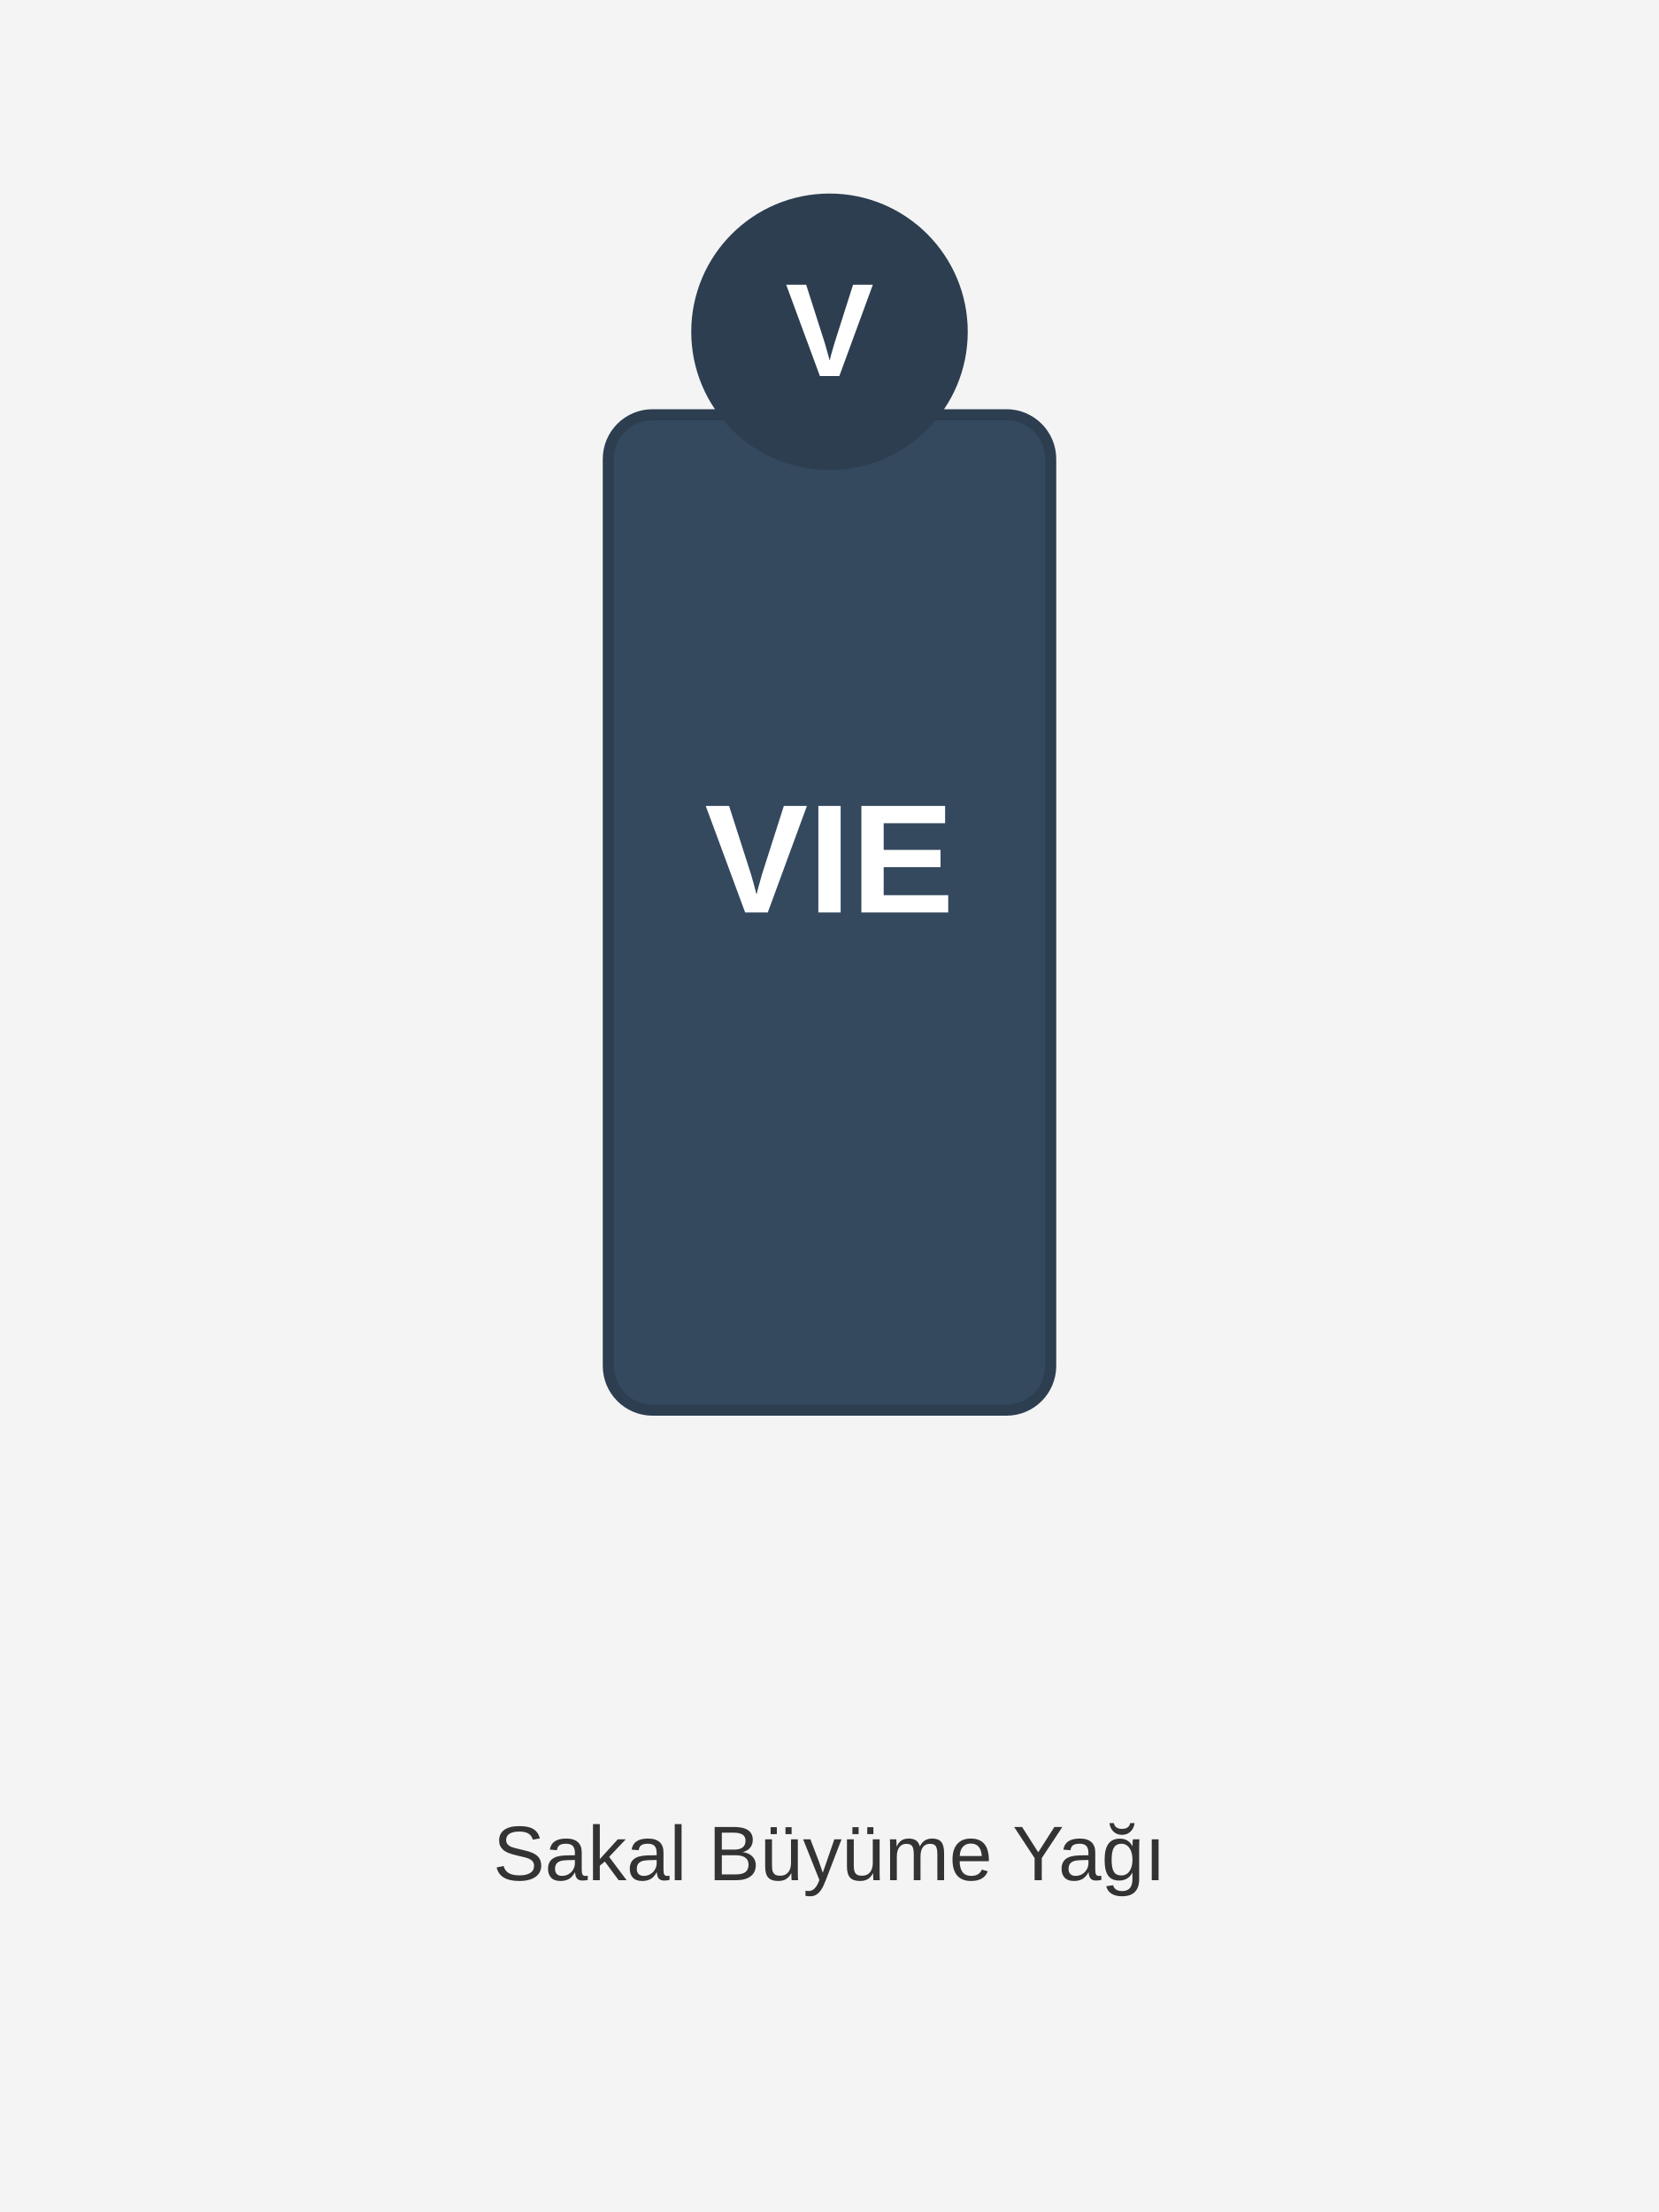
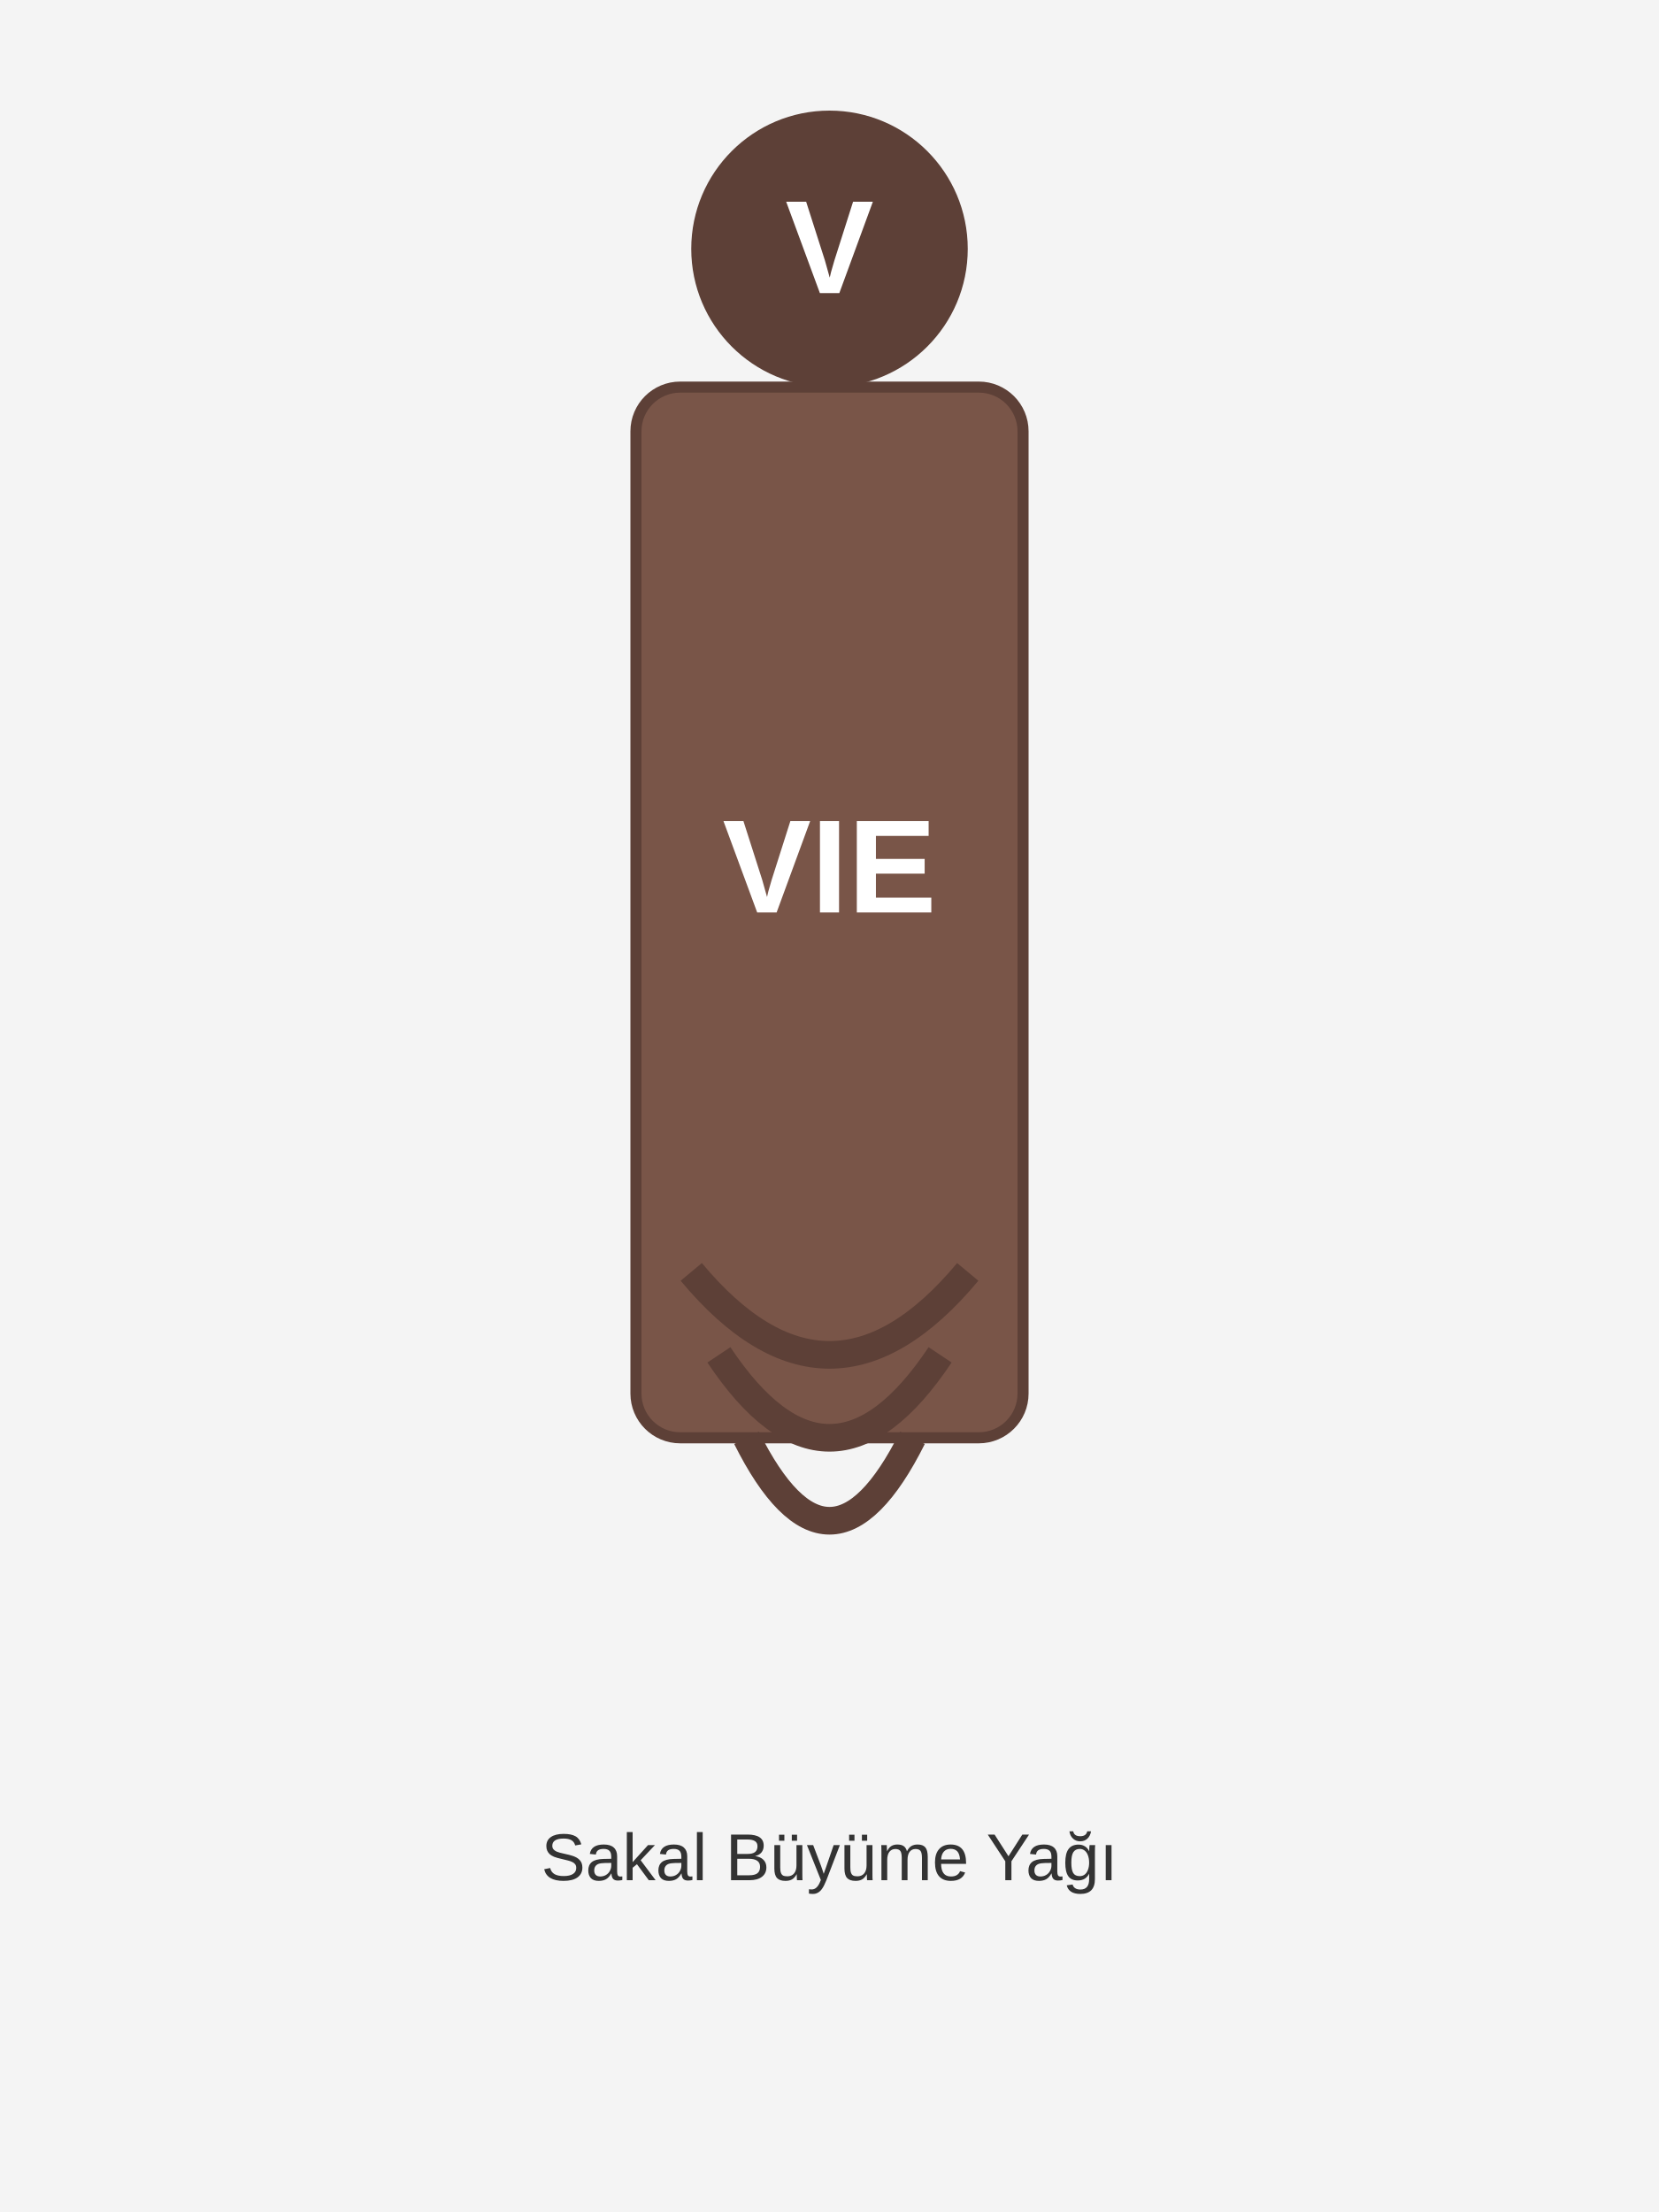
<svg xmlns="http://www.w3.org/2000/svg" width="300" height="400" viewBox="0 0 300 400">
  <rect x="0" y="0" width="300" height="400" fill="#f4f4f4" />
-   <rect x="110" y="75" width="80" height="180" rx="8" ry="8" fill="#34495e" stroke="#2c3e50" stroke-width="2" />
-   <circle cx="150" cy="60" r="25" fill="#2c3e50" />
-   <text x="150" y="68" font-family="Arial" font-size="24" font-weight="bold" fill="white" text-anchor="middle">V</text>
-   <text x="150" y="340" font-family="Arial" font-size="14" fill="#333" text-anchor="middle">Sakal Büyüme Yağı</text>
-   <text x="150" y="165" font-family="Arial" font-size="28" font-weight="bold" fill="white" text-anchor="middle">VIE</text>
+   <rect x="115" y="70" width="70" height="190" rx="8" ry="8" fill="#795548" stroke="#5d4037" stroke-width="2" />
+   <circle cx="150" cy="45" r="25" fill="#5d4037" />
+   <text x="150" y="53" font-family="Arial" font-size="24" font-weight="bold" fill="white" text-anchor="middle">V</text>
+   <text x="150" y="165" font-family="Arial" font-size="24" font-weight="bold" fill="white" text-anchor="middle">VIE</text>
+   <text x="150" y="340" font-family="Arial" font-size="12" fill="#333" text-anchor="middle">Sakal Büyüme Yağı</text>
+   <path d="M135,260 Q150,290 165,260" stroke="#5d4037" stroke-width="5" fill="none" />
+   <path d="M130,245 Q150,275 170,245" stroke="#5d4037" stroke-width="5" fill="none" />
+   <path d="M125,230 Q150,260 175,230" stroke="#5d4037" stroke-width="5" fill="none" />
</svg>
